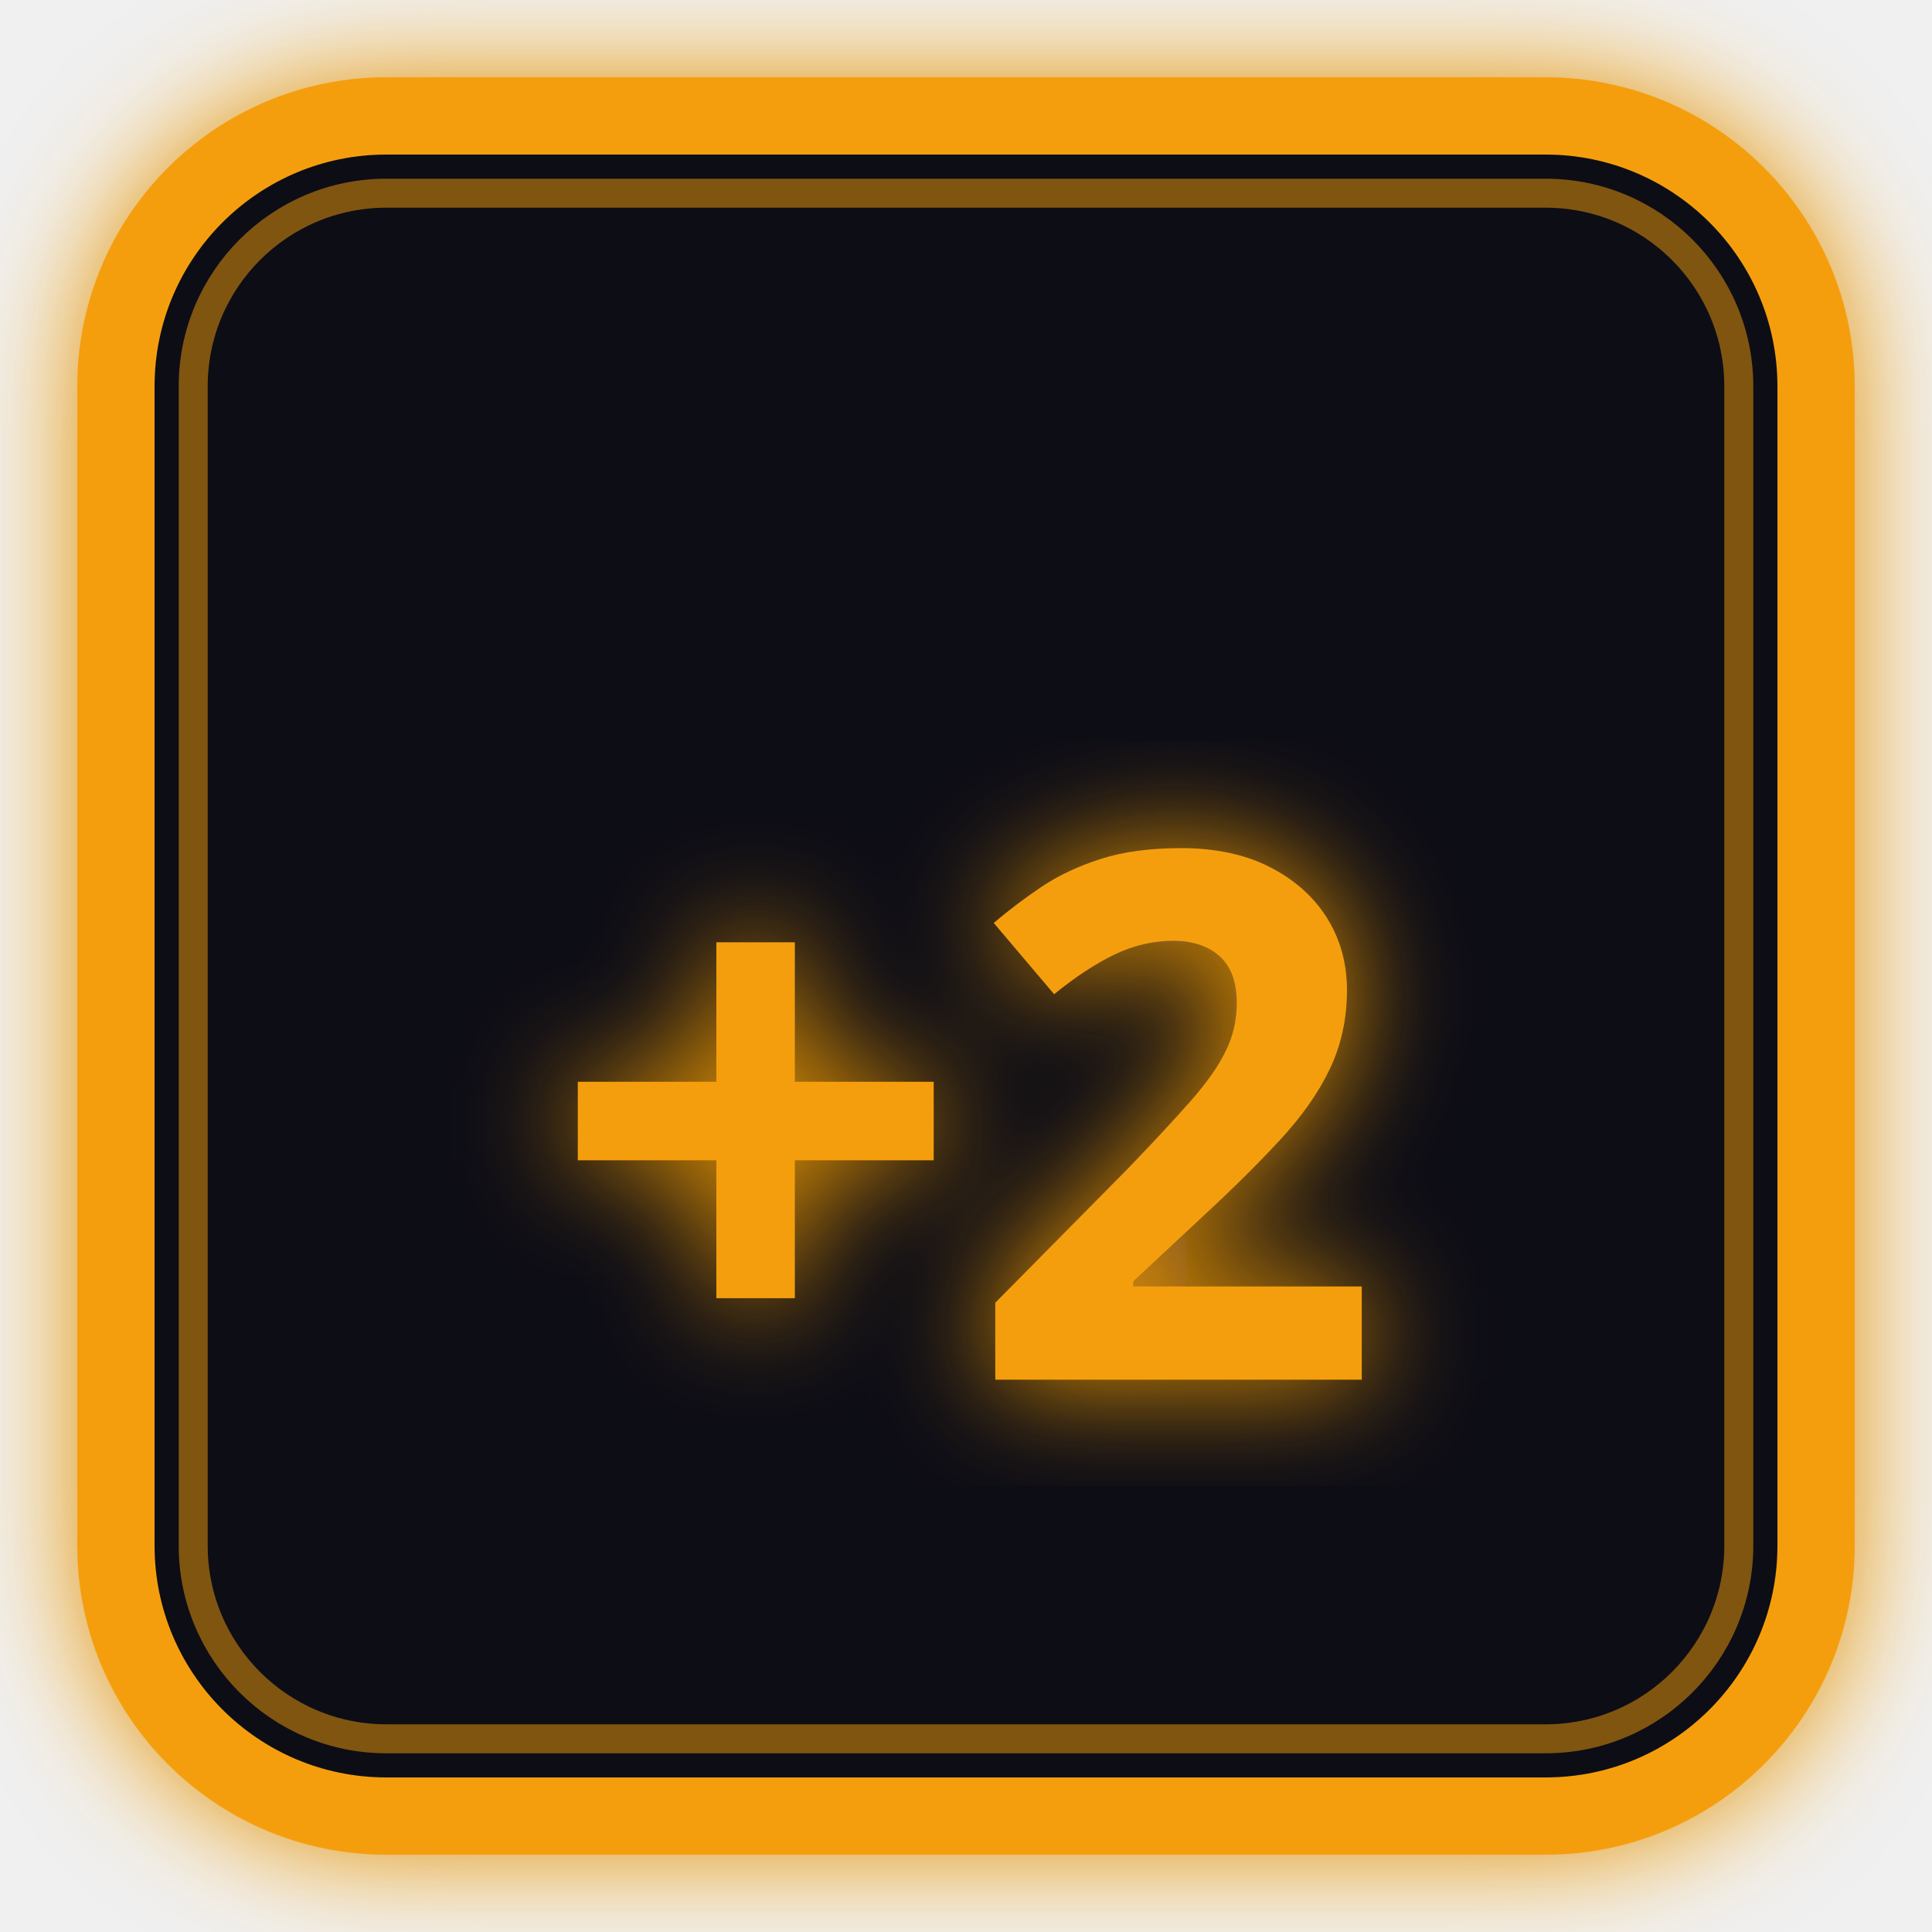
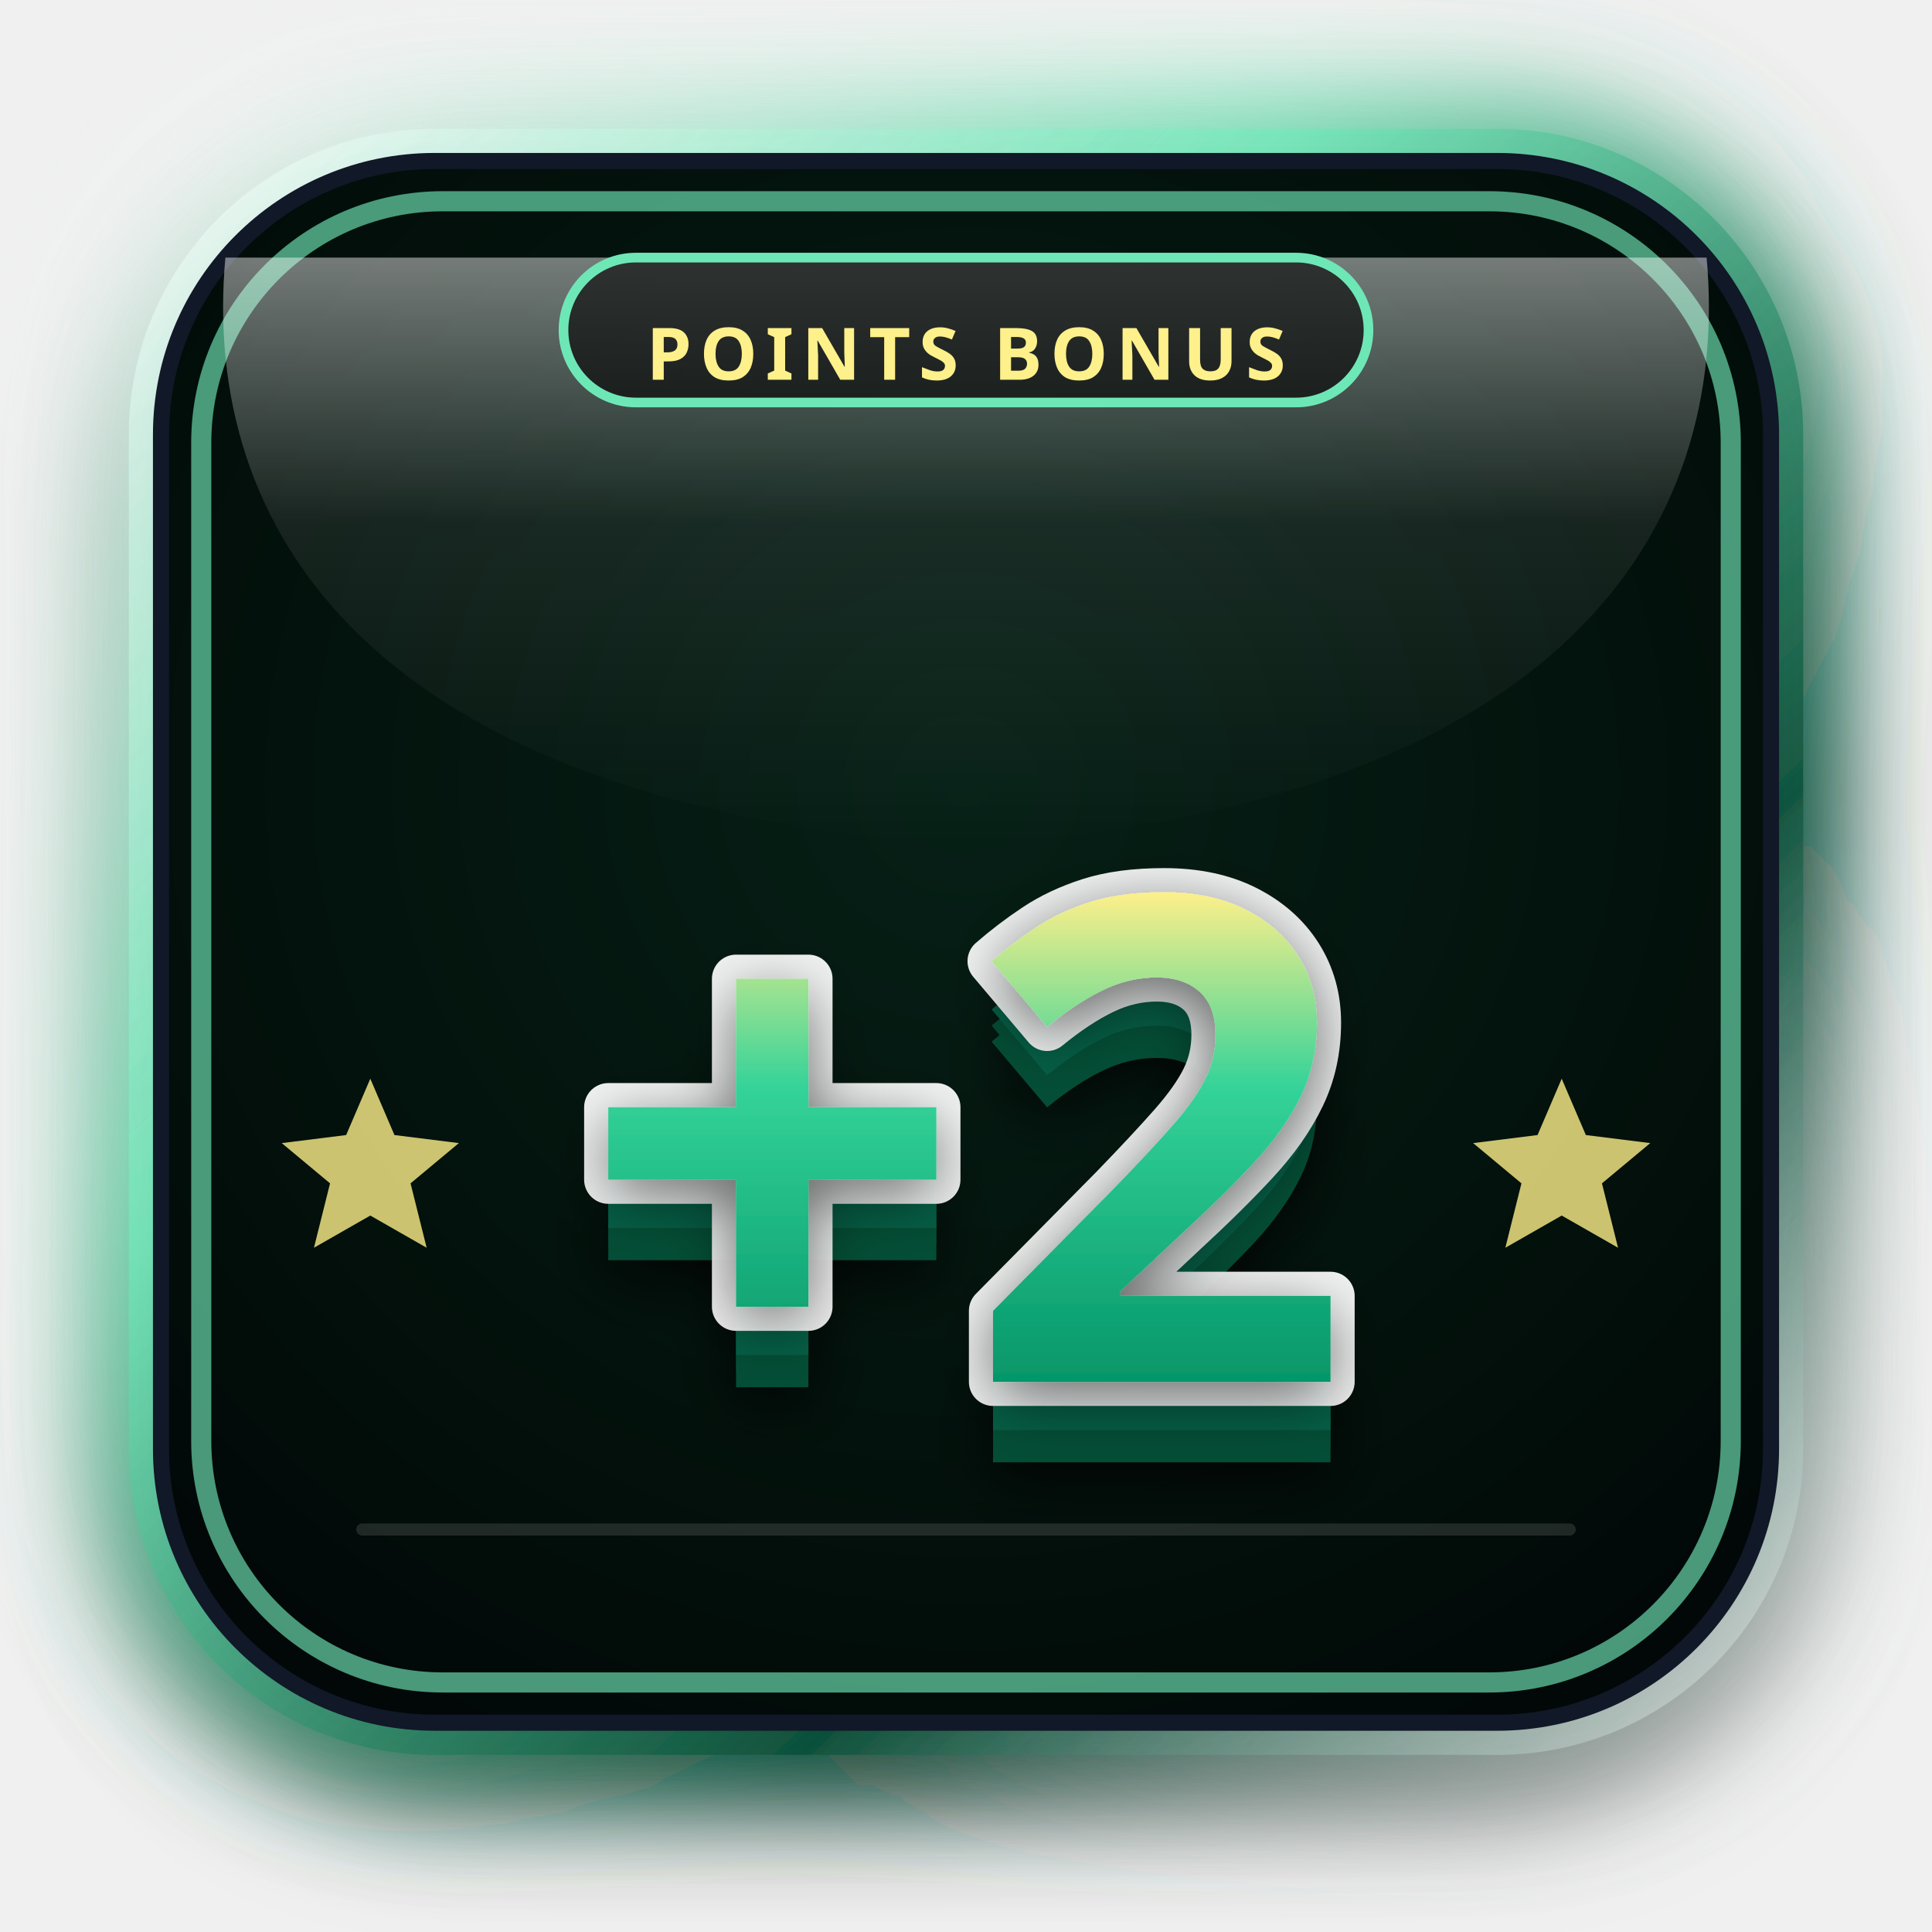
- <svg xmlns="http://www.w3.org/2000/svg" viewBox="0 0 100 100" width="100" height="100">
+ <svg xmlns="http://www.w3.org/2000/svg" viewBox="0 0 240 240" width="240" height="240">
  <defs>
-     <filter id="neon-glow" x="-20%" y="-20%" width="140%" height="140%">
-       <feGaussianBlur stdDeviation="3" result="blur" />
+     <filter id="neonGlow_2_true" x="-30%" y="-30%" width="160%" height="160%">
+       <feGaussianBlur stdDeviation="8" result="blur1" />
+       <feGaussianBlur stdDeviation="3" result="blur2" />
      <feMerge>
-         <feMergeNode in="blur" />
+         <feMergeNode in="blur1" />
+         <feMergeNode in="blur2" />
        <feMergeNode in="SourceGraphic" />
      </feMerge>
    </filter>
+     <linearGradient id="bevelRim_2_true" x1="0%" y1="0%" x2="100%" y2="100%">
+       <stop offset="0%" stop-color="#ffffff" stop-opacity="0.8" />
+       <stop offset="35%" stop-color="#6ee7b7" />
+       <stop offset="70%" stop-color="#044e36" />
+       <stop offset="100%" stop-color="#ffffff" stop-opacity="0.5" />
+     </linearGradient>
+     <radialGradient id="bodyPlate_2_true" cx="50%" cy="40%" r="75%">
+       <stop offset="0%" stop-color="#062016" />
+       <stop offset="75%" stop-color="#020d09" />
+       <stop offset="100%" stop-color="#020408" />
+     </radialGradient>
+     <linearGradient id="numFaceGrad_2_true" x1="0%" y1="0%" x2="0%" y2="100%">
+       <stop offset="0%" stop-color="#fef08a" />
+       <stop offset="40%" stop-color="#34d399" />
+       <stop offset="100%" stop-color="#059669" />
+     </linearGradient>
+     <linearGradient id="glassGlare_2_true" x1="0%" y1="0%" x2="0%" y2="100%">
+       <stop offset="0%" stop-color="#ffffff" stop-opacity="0.45" />
+       <stop offset="45%" stop-color="#ffffff" stop-opacity="0.08" />
+       <stop offset="100%" stop-color="#ffffff" stop-opacity="0" />
+     </linearGradient>
  </defs>
-   <rect x="6" y="6" width="88" height="88" rx="14" ry="14" fill="#0d1117" stroke="#f59e0b" stroke-width="4" filter="url(#neon-glow)" />
-   <rect x="10" y="10" width="80" height="80" rx="10" ry="10" fill="none" stroke="#f59e0b" stroke-width="1.5" stroke-opacity="0.5" />
-   <text x="50" y="58" dominant-baseline="middle" text-anchor="middle" font-family="'Outfit', 'Plus Jakarta Sans', sans-serif" font-weight="900" font-size="38" fill="#f59e0b" filter="url(#neon-glow)">+2</text>
+   <rect x="18" y="24" width="204" height="198" rx="38" ry="38" fill="#000000" opacity="0.75" filter="blur(8px)" />
+   <rect x="16" y="16" width="208" height="202" rx="38" ry="38" fill="url(#bevelRim_2_true)" filter="url(#neonGlow_2_true)" opacity="0.9" />
+   <rect x="20" y="20" width="200" height="194" rx="34" ry="34" fill="url(#bodyPlate_2_true)" stroke="#111827" stroke-width="2" />
+   <rect x="25" y="25" width="190" height="184" rx="30" ry="30" fill="none" stroke="#6ee7b7" stroke-width="2.5" opacity="0.65" />
+   <path d="M 28,32 C 60,32 180,32 212,32 C 215,65 195,100 120,105 C 45,100 25,65 28,32 Z" fill="url(#glassGlare_2_true)" />
+   <rect x="70" y="32" width="100" height="18" rx="9" fill="rgba(0,0,0,0.6)" stroke="#6ee7b7" stroke-width="1.2" />
+   <text x="120" y="44" dominant-baseline="middle" text-anchor="middle" font-family="'Outfit', 'Plus Jakarta Sans', sans-serif" font-weight="900" font-size="9" fill="#fef08a" letter-spacing="1">POINTS BONUS</text>
+   <polygon points="46,134 49,141 57,142 51,147 53,155 46,151 39,155 41,147 35,142 43,141" fill="#fef08a" opacity="0.8" />
+   <polygon points="194,134 197,141 205,142 199,147 201,155 194,151 187,155 189,147 183,142 191,141" fill="#fef08a" opacity="0.8" />
+   <text x="120" y="154" dominant-baseline="middle" text-anchor="middle" font-family="'Outfit', 'Plus Jakarta Sans', sans-serif" font-weight="900" font-size="84" fill="#000000" opacity="0.85" filter="blur(4px)">+2</text>
+   <text x="120" y="152" dominant-baseline="middle" text-anchor="middle" font-family="'Outfit', 'Plus Jakarta Sans', sans-serif" font-weight="900" font-size="84" fill="#044e36">+2</text>
+   <text x="120" y="150" dominant-baseline="middle" text-anchor="middle" font-family="'Outfit', 'Plus Jakarta Sans', sans-serif" font-weight="900" font-size="84" fill="#044e36">+2</text>
+   <text x="120" y="148" dominant-baseline="middle" text-anchor="middle" font-family="'Outfit', 'Plus Jakarta Sans', sans-serif" font-weight="900" font-size="84" fill="#065f46">+2</text>
+   <text x="120" y="145" dominant-baseline="middle" text-anchor="middle" font-family="'Outfit', 'Plus Jakarta Sans', sans-serif" font-weight="900" font-size="84" fill="#065f46">+2</text>
+   <text x="120" y="142" dominant-baseline="middle" text-anchor="middle" font-family="'Outfit', 'Plus Jakarta Sans', sans-serif" font-weight="900" font-size="84" fill="none" stroke="#ffffff" stroke-width="6" stroke-linejoin="round" opacity="0.95">+2</text>
+   <text x="120" y="142" dominant-baseline="middle" text-anchor="middle" font-family="'Outfit', 'Plus Jakarta Sans', sans-serif" font-weight="900" font-size="84" fill="url(#numFaceGrad_2_true)" filter="drop-shadow(0 2px 4px rgba(0,0,0,0.6))">+2</text>
+   <line x1="45" y1="190" x2="195" y2="190" stroke="rgba(255,255,255,0.12)" stroke-width="1.5" stroke-linecap="round" />
</svg>
